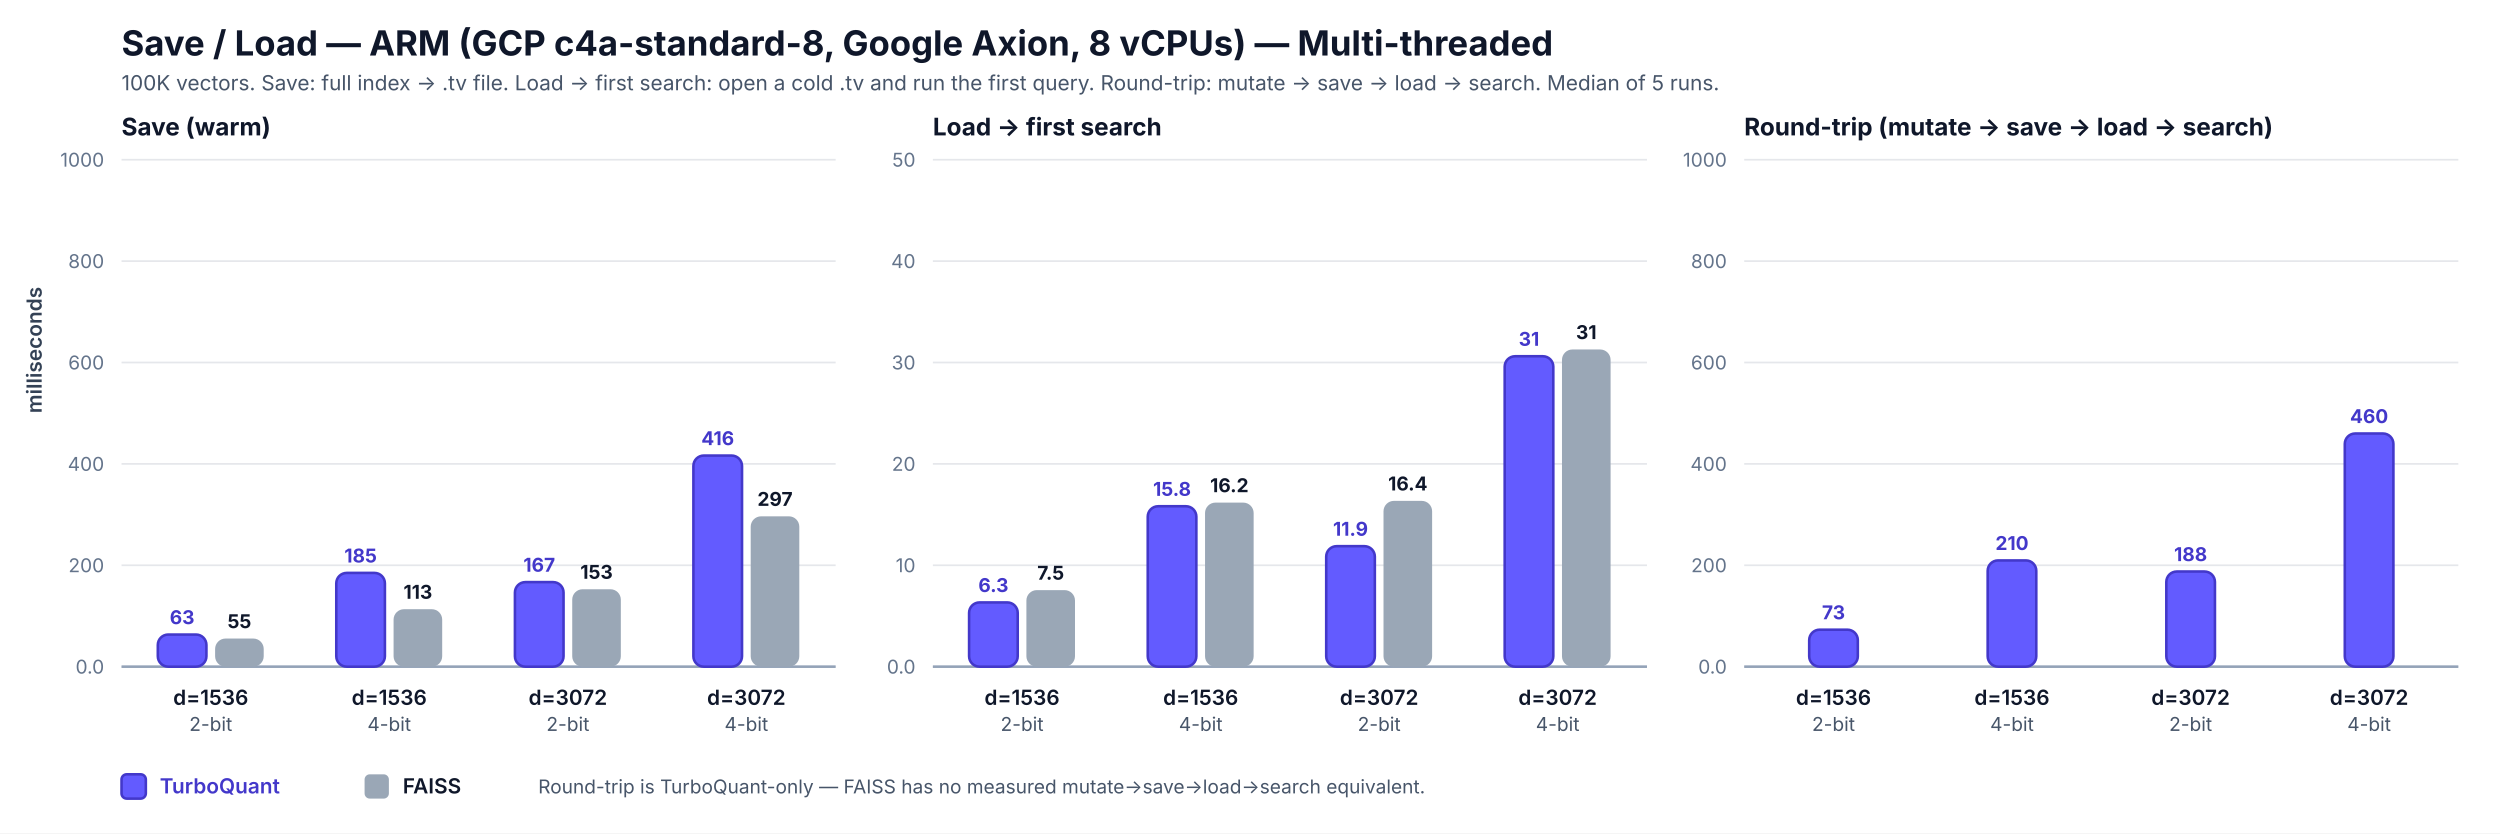
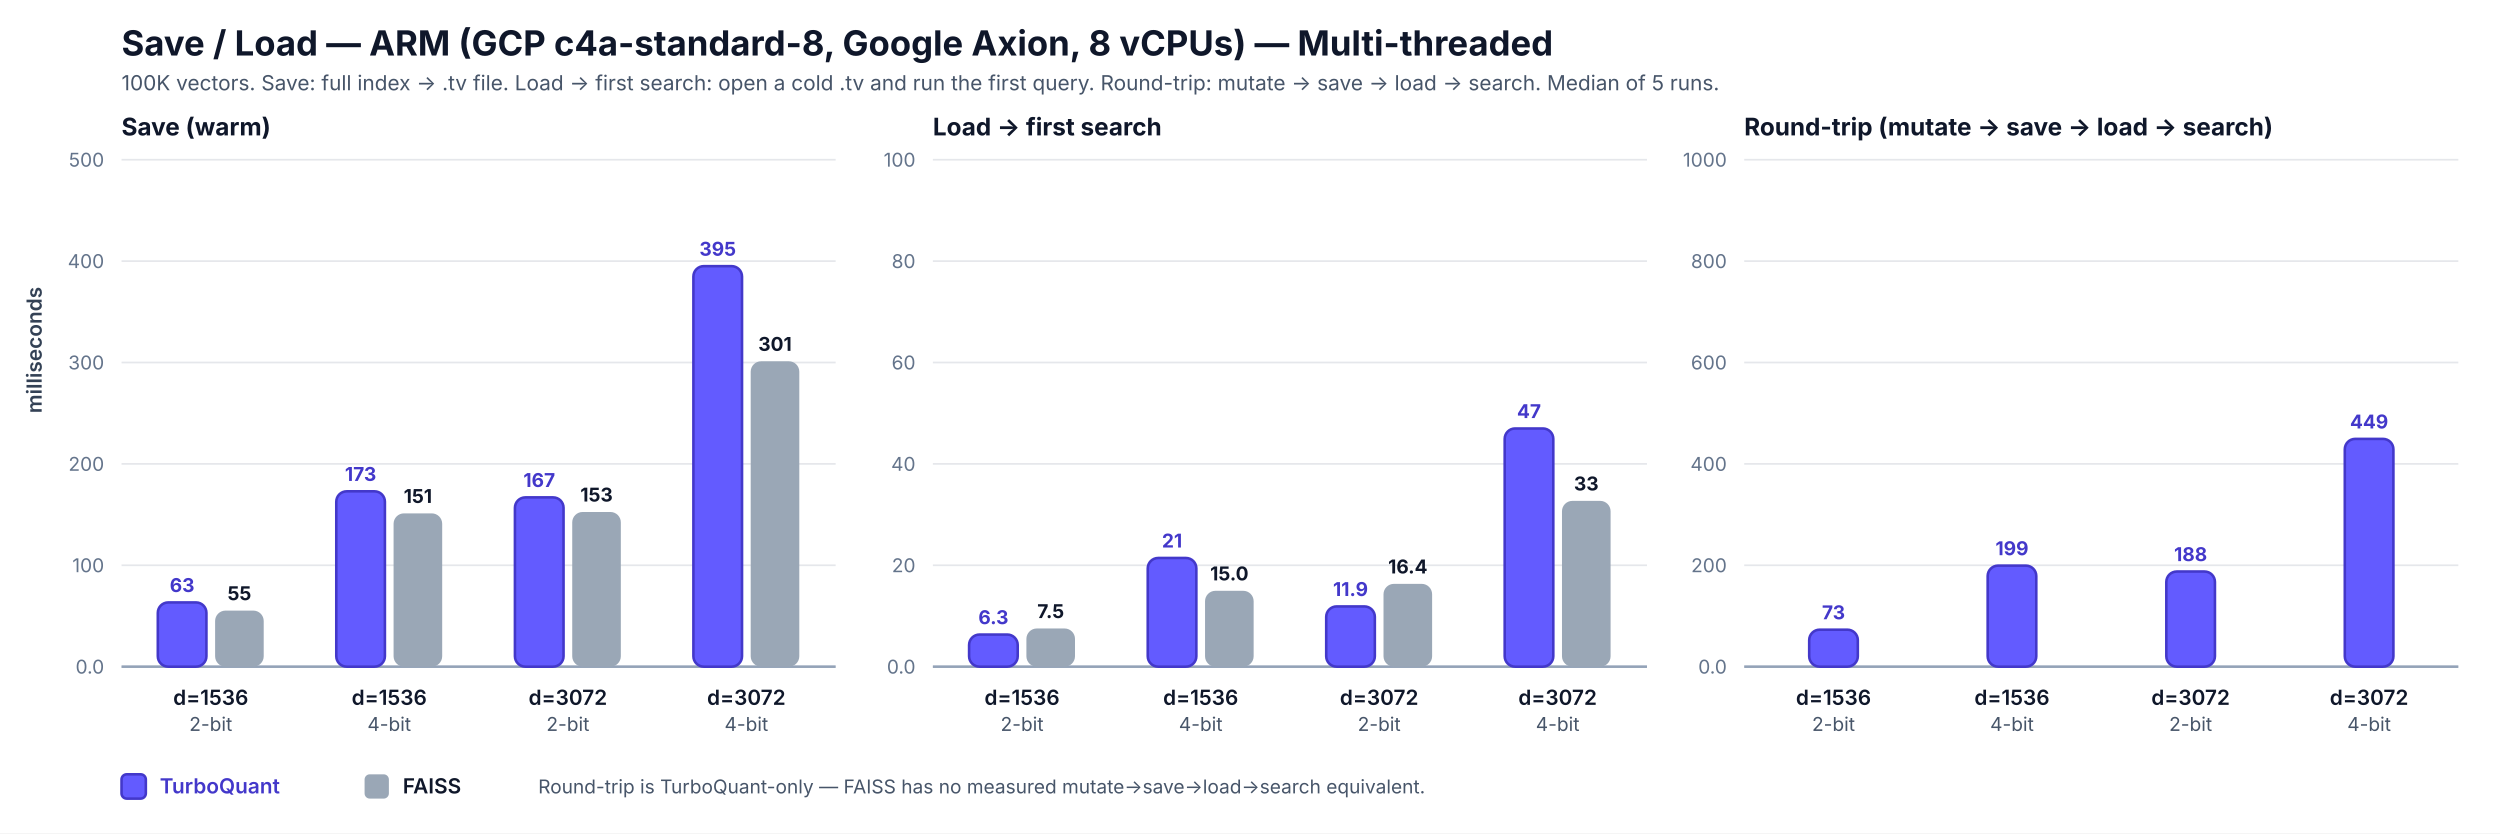
<svg xmlns="http://www.w3.org/2000/svg" width="1440" height="480" viewBox="0 0 1440 480" role="img" aria-label="Persist — ARM (GCP c4a-standard-8, Google Axion, 8 vCPUs) — Multi-threaded">
  <style>
  .title { font: 700 20px -apple-system, BlinkMacSystemFont, "Segoe UI", sans-serif; fill: #0f172a; }
  .subtitle { font: 400 12px -apple-system, BlinkMacSystemFont, "Segoe UI", sans-serif; fill: #475569; }
  .panel { font: 700 14px -apple-system, BlinkMacSystemFont, "Segoe UI", sans-serif; fill: #0f172a; }
  .label { font: 600 12px -apple-system, BlinkMacSystemFont, "Segoe UI", sans-serif; fill: #0f172a; }
  .secondary { font: 400 11px -apple-system, BlinkMacSystemFont, "Segoe UI", sans-serif; fill: #475569; }
  .tick { font: 400 11px -apple-system, BlinkMacSystemFont, "Segoe UI", sans-serif; fill: #64748b; }
  .value { font: 700 11px -apple-system, BlinkMacSystemFont, "Segoe UI", sans-serif; fill: #0f172a; }
  .value-accent { font: 700 11px -apple-system, BlinkMacSystemFont, "Segoe UI", sans-serif; fill: #4338ca; }
  .axis { font: 600 12px -apple-system, BlinkMacSystemFont, "Segoe UI", sans-serif; fill: #334155; }
  .legend { font: 600 12px -apple-system, BlinkMacSystemFont, "Segoe UI", sans-serif; fill: #0f172a; }
</style>
  <rect width="100%" height="100%" fill="#ffffff" />
  <text x="70" y="32" class="title">Save / Load — ARM (GCP c4a-standard-8, Google Axion, 8 vCPUs) — Multi-threaded</text>
  <text x="70" y="52" class="subtitle">100K vectors. Save: full index → .tv file. Load → first search: open a cold .tv and run the first query. Round-trip: mutate → save → load → search. Median of 5 runs.</text>
  <line x1="70.0" y1="384.0" x2="481.333" y2="384.0" stroke="#e5e7eb" stroke-width="1" />
  <text x="60.0" y="388.0" text-anchor="end" class="tick">0.0</text>
  <line x1="70.0" y1="325.6" x2="481.333" y2="325.6" stroke="#e5e7eb" stroke-width="1" />
-   <text x="60.0" y="329.6" text-anchor="end" class="tick">200</text>
+   <text x="60.0" y="329.6" text-anchor="end" class="tick">100</text>
  <line x1="70.0" y1="267.2" x2="481.333" y2="267.2" stroke="#e5e7eb" stroke-width="1" />
-   <text x="60.0" y="271.2" text-anchor="end" class="tick">400</text>
+   <text x="60.0" y="271.2" text-anchor="end" class="tick">200</text>
  <line x1="70.0" y1="208.8" x2="481.333" y2="208.8" stroke="#e5e7eb" stroke-width="1" />
-   <text x="60.0" y="212.8" text-anchor="end" class="tick">600</text>
+   <text x="60.0" y="212.8" text-anchor="end" class="tick">300</text>
  <line x1="70.0" y1="150.4" x2="481.333" y2="150.4" stroke="#e5e7eb" stroke-width="1" />
-   <text x="60.0" y="154.4" text-anchor="end" class="tick">800</text>
+   <text x="60.0" y="154.4" text-anchor="end" class="tick">400</text>
  <line x1="70.0" y1="92.0" x2="481.333" y2="92.0" stroke="#e5e7eb" stroke-width="1" />
-   <text x="60.0" y="96.0" text-anchor="end" class="tick">1000</text>
+   <text x="60.0" y="96.0" text-anchor="end" class="tick">500</text>
  <line x1="70.0" y1="384.0" x2="481.333" y2="384.0" stroke="#94a3b8" stroke-width="1.5" />
  <text x="70.0" y="78" class="panel">Save (warm)</text>
-   <rect x="90.9" y="365.5" width="28" height="18.5" rx="6" fill="#635bff" stroke="#4338ca" stroke-width="1.5" />
-   <text x="104.9" y="359.5" text-anchor="middle" class="value-accent">63</text>
-   <rect x="123.9" y="367.8" width="28" height="16.2" rx="6" fill="#9aa7b6" />
-   <text x="137.9" y="361.8" text-anchor="middle" class="value">55</text>
+   <rect x="90.9" y="347.0" width="28" height="37.0" rx="6" fill="#635bff" stroke="#4338ca" stroke-width="1.5" />
+   <text x="104.9" y="341.0" text-anchor="middle" class="value-accent">63</text>
+   <rect x="123.9" y="351.7" width="28" height="32.3" rx="6" fill="#9aa7b6" />
+   <text x="137.9" y="345.7" text-anchor="middle" class="value">55</text>
  <text x="121.4" y="406" text-anchor="middle" class="label">d=1536</text>
  <text x="121.4" y="421" text-anchor="middle" class="secondary">2-bit</text>
-   <rect x="193.7" y="330.0" width="28" height="54.0" rx="6" fill="#635bff" stroke="#4338ca" stroke-width="1.5" />
-   <text x="207.7" y="324.0" text-anchor="middle" class="value-accent">185</text>
-   <rect x="226.7" y="350.9" width="28" height="33.1" rx="6" fill="#9aa7b6" />
-   <text x="240.7" y="344.9" text-anchor="middle" class="value">113</text>
+   <rect x="193.7" y="283.0" width="28" height="101.0" rx="6" fill="#635bff" stroke="#4338ca" stroke-width="1.5" />
+   <text x="207.7" y="277.0" text-anchor="middle" class="value-accent">173</text>
+   <rect x="226.7" y="295.7" width="28" height="88.3" rx="6" fill="#9aa7b6" />
+   <text x="240.7" y="289.7" text-anchor="middle" class="value">151</text>
  <text x="224.2" y="406" text-anchor="middle" class="label">d=1536</text>
  <text x="224.2" y="421" text-anchor="middle" class="secondary">4-bit</text>
-   <rect x="296.6" y="335.3" width="28" height="48.7" rx="6" fill="#635bff" stroke="#4338ca" stroke-width="1.5" />
-   <text x="310.6" y="329.3" text-anchor="middle" class="value-accent">167</text>
-   <rect x="329.6" y="339.4" width="28" height="44.6" rx="6" fill="#9aa7b6" />
-   <text x="343.6" y="333.4" text-anchor="middle" class="value">153</text>
+   <rect x="296.6" y="286.5" width="28" height="97.5" rx="6" fill="#635bff" stroke="#4338ca" stroke-width="1.5" />
+   <text x="310.6" y="280.5" text-anchor="middle" class="value-accent">167</text>
+   <rect x="329.6" y="294.9" width="28" height="89.1" rx="6" fill="#9aa7b6" />
+   <text x="343.6" y="288.9" text-anchor="middle" class="value">153</text>
  <text x="327.1" y="406" text-anchor="middle" class="label">d=3072</text>
  <text x="327.1" y="421" text-anchor="middle" class="secondary">2-bit</text>
-   <rect x="399.4" y="262.4" width="28" height="121.6" rx="6" fill="#635bff" stroke="#4338ca" stroke-width="1.5" />
-   <text x="413.4" y="256.4" text-anchor="middle" class="value-accent">416</text>
-   <rect x="432.4" y="297.4" width="28" height="86.6" rx="6" fill="#9aa7b6" />
-   <text x="446.4" y="291.4" text-anchor="middle" class="value">297</text>
+   <rect x="399.4" y="153.3" width="28" height="230.7" rx="6" fill="#635bff" stroke="#4338ca" stroke-width="1.5" />
+   <text x="413.4" y="147.3" text-anchor="middle" class="value-accent">395</text>
+   <rect x="432.4" y="208.1" width="28" height="175.9" rx="6" fill="#9aa7b6" />
+   <text x="446.4" y="202.1" text-anchor="middle" class="value">301</text>
  <text x="429.9" y="406" text-anchor="middle" class="label">d=3072</text>
  <text x="429.9" y="421" text-anchor="middle" class="secondary">4-bit</text>
  <line x1="537.333" y1="384.0" x2="948.667" y2="384.0" stroke="#e5e7eb" stroke-width="1" />
  <text x="527.333" y="388.0" text-anchor="end" class="tick">0.0</text>
  <line x1="537.333" y1="325.6" x2="948.667" y2="325.6" stroke="#e5e7eb" stroke-width="1" />
-   <text x="527.333" y="329.6" text-anchor="end" class="tick">10</text>
+   <text x="527.333" y="329.6" text-anchor="end" class="tick">20</text>
  <line x1="537.333" y1="267.2" x2="948.667" y2="267.2" stroke="#e5e7eb" stroke-width="1" />
-   <text x="527.333" y="271.2" text-anchor="end" class="tick">20</text>
+   <text x="527.333" y="271.2" text-anchor="end" class="tick">40</text>
  <line x1="537.333" y1="208.8" x2="948.667" y2="208.8" stroke="#e5e7eb" stroke-width="1" />
-   <text x="527.333" y="212.8" text-anchor="end" class="tick">30</text>
+   <text x="527.333" y="212.8" text-anchor="end" class="tick">60</text>
  <line x1="537.333" y1="150.4" x2="948.667" y2="150.4" stroke="#e5e7eb" stroke-width="1" />
-   <text x="527.333" y="154.4" text-anchor="end" class="tick">40</text>
+   <text x="527.333" y="154.4" text-anchor="end" class="tick">80</text>
  <line x1="537.333" y1="92.0" x2="948.667" y2="92.0" stroke="#e5e7eb" stroke-width="1" />
-   <text x="527.333" y="96.0" text-anchor="end" class="tick">50</text>
+   <text x="527.333" y="96.0" text-anchor="end" class="tick">100</text>
  <line x1="537.333" y1="384.0" x2="948.667" y2="384.0" stroke="#94a3b8" stroke-width="1.5" />
  <text x="537.333" y="78" class="panel">Load → first search</text>
-   <rect x="558.2" y="347.0" width="28" height="37.0" rx="6" fill="#635bff" stroke="#4338ca" stroke-width="1.5" />
-   <text x="572.2" y="341.0" text-anchor="middle" class="value-accent">6.3</text>
-   <rect x="591.2" y="339.9" width="28" height="44.1" rx="6" fill="#9aa7b6" />
-   <text x="605.2" y="333.9" text-anchor="middle" class="value">7.5</text>
+   <rect x="558.2" y="365.5" width="28" height="18.5" rx="6" fill="#635bff" stroke="#4338ca" stroke-width="1.5" />
+   <text x="572.2" y="359.5" text-anchor="middle" class="value-accent">6.3</text>
+   <rect x="591.2" y="362.0" width="28" height="22.0" rx="6" fill="#9aa7b6" />
+   <text x="605.2" y="356.0" text-anchor="middle" class="value">7.5</text>
  <text x="588.7" y="406" text-anchor="middle" class="label">d=1536</text>
  <text x="588.7" y="421" text-anchor="middle" class="secondary">2-bit</text>
-   <rect x="661.1" y="291.6" width="28" height="92.4" rx="6" fill="#635bff" stroke="#4338ca" stroke-width="1.5" />
-   <text x="675.1" y="285.6" text-anchor="middle" class="value-accent">15.8</text>
-   <rect x="694.1" y="289.5" width="28" height="94.5" rx="6" fill="#9aa7b6" />
-   <text x="708.1" y="283.5" text-anchor="middle" class="value">16.2</text>
+   <rect x="661.1" y="321.4" width="28" height="62.6" rx="6" fill="#635bff" stroke="#4338ca" stroke-width="1.5" />
+   <text x="675.1" y="315.4" text-anchor="middle" class="value-accent">21</text>
+   <rect x="694.1" y="340.3" width="28" height="43.7" rx="6" fill="#9aa7b6" />
+   <text x="708.1" y="334.3" text-anchor="middle" class="value">15.0</text>
  <text x="691.6" y="406" text-anchor="middle" class="label">d=1536</text>
  <text x="691.6" y="421" text-anchor="middle" class="secondary">4-bit</text>
-   <rect x="763.9" y="314.6" width="28" height="69.4" rx="6" fill="#635bff" stroke="#4338ca" stroke-width="1.5" />
-   <text x="777.9" y="308.6" text-anchor="middle" class="value-accent">11.9</text>
-   <rect x="796.9" y="288.5" width="28" height="95.5" rx="6" fill="#9aa7b6" />
-   <text x="810.9" y="282.5" text-anchor="middle" class="value">16.4</text>
+   <rect x="763.9" y="349.3" width="28" height="34.7" rx="6" fill="#635bff" stroke="#4338ca" stroke-width="1.5" />
+   <text x="777.9" y="343.3" text-anchor="middle" class="value-accent">11.9</text>
+   <rect x="796.9" y="336.3" width="28" height="47.7" rx="6" fill="#9aa7b6" />
+   <text x="810.9" y="330.3" text-anchor="middle" class="value">16.4</text>
  <text x="794.4" y="406" text-anchor="middle" class="label">d=3072</text>
  <text x="794.4" y="421" text-anchor="middle" class="secondary">2-bit</text>
-   <rect x="866.7" y="205.2" width="28" height="178.8" rx="6" fill="#635bff" stroke="#4338ca" stroke-width="1.5" />
-   <text x="880.7" y="199.2" text-anchor="middle" class="value-accent">31</text>
-   <rect x="899.7" y="201.3" width="28" height="182.7" rx="6" fill="#9aa7b6" />
-   <text x="913.7" y="195.3" text-anchor="middle" class="value">31</text>
+   <rect x="866.7" y="246.8" width="28" height="137.2" rx="6" fill="#635bff" stroke="#4338ca" stroke-width="1.5" />
+   <text x="880.7" y="240.8" text-anchor="middle" class="value-accent">47</text>
+   <rect x="899.7" y="288.5" width="28" height="95.5" rx="6" fill="#9aa7b6" />
+   <text x="913.7" y="282.5" text-anchor="middle" class="value">33</text>
  <text x="897.2" y="406" text-anchor="middle" class="label">d=3072</text>
  <text x="897.2" y="421" text-anchor="middle" class="secondary">4-bit</text>
  <line x1="1004.667" y1="384.0" x2="1416.0" y2="384.0" stroke="#e5e7eb" stroke-width="1" />
  <text x="994.667" y="388.0" text-anchor="end" class="tick">0.0</text>
  <line x1="1004.667" y1="325.6" x2="1416.0" y2="325.6" stroke="#e5e7eb" stroke-width="1" />
  <text x="994.667" y="329.6" text-anchor="end" class="tick">200</text>
  <line x1="1004.667" y1="267.2" x2="1416.0" y2="267.2" stroke="#e5e7eb" stroke-width="1" />
  <text x="994.667" y="271.2" text-anchor="end" class="tick">400</text>
  <line x1="1004.667" y1="208.8" x2="1416.0" y2="208.8" stroke="#e5e7eb" stroke-width="1" />
  <text x="994.667" y="212.8" text-anchor="end" class="tick">600</text>
  <line x1="1004.667" y1="150.4" x2="1416.0" y2="150.4" stroke="#e5e7eb" stroke-width="1" />
  <text x="994.667" y="154.4" text-anchor="end" class="tick">800</text>
  <line x1="1004.667" y1="92.0" x2="1416.0" y2="92.0" stroke="#e5e7eb" stroke-width="1" />
  <text x="994.667" y="96.0" text-anchor="end" class="tick">1000</text>
  <line x1="1004.667" y1="384.0" x2="1416.0" y2="384.0" stroke="#94a3b8" stroke-width="1.5" />
  <text x="1004.667" y="78" class="panel">Round-trip (mutate → save → load → search)</text>
  <rect x="1042.1" y="362.7" width="28" height="21.3" rx="6" fill="#635bff" stroke="#4338ca" stroke-width="1.5" />
  <text x="1056.1" y="356.7" text-anchor="middle" class="value-accent">73</text>
  <text x="1056.1" y="406" text-anchor="middle" class="label">d=1536</text>
  <text x="1056.1" y="421" text-anchor="middle" class="secondary">2-bit</text>
-   <rect x="1144.9" y="322.8" width="28" height="61.2" rx="6" fill="#635bff" stroke="#4338ca" stroke-width="1.5" />
-   <text x="1158.9" y="316.8" text-anchor="middle" class="value-accent">210</text>
+   <rect x="1144.9" y="325.8" width="28" height="58.2" rx="6" fill="#635bff" stroke="#4338ca" stroke-width="1.5" />
+   <text x="1158.9" y="319.8" text-anchor="middle" class="value-accent">199</text>
  <text x="1158.9" y="406" text-anchor="middle" class="label">d=1536</text>
  <text x="1158.9" y="421" text-anchor="middle" class="secondary">4-bit</text>
  <rect x="1247.8" y="329.2" width="28" height="54.8" rx="6" fill="#635bff" stroke="#4338ca" stroke-width="1.5" />
  <text x="1261.8" y="323.2" text-anchor="middle" class="value-accent">188</text>
  <text x="1261.8" y="406" text-anchor="middle" class="label">d=3072</text>
  <text x="1261.8" y="421" text-anchor="middle" class="secondary">2-bit</text>
-   <rect x="1350.6" y="249.7" width="28" height="134.3" rx="6" fill="#635bff" stroke="#4338ca" stroke-width="1.5" />
-   <text x="1364.6" y="243.7" text-anchor="middle" class="value-accent">460</text>
+   <rect x="1350.6" y="252.8" width="28" height="131.2" rx="6" fill="#635bff" stroke="#4338ca" stroke-width="1.5" />
+   <text x="1364.6" y="246.8" text-anchor="middle" class="value-accent">449</text>
  <text x="1364.6" y="406" text-anchor="middle" class="label">d=3072</text>
  <text x="1364.6" y="421" text-anchor="middle" class="secondary">4-bit</text>
  <text x="24" y="238.0" transform="rotate(-90, 24, 238.0)" class="axis">milliseconds</text>
  <rect x="70" y="446" width="14" height="14" rx="3" fill="#635bff" stroke="#4338ca" stroke-width="1.5" />
  <text x="92" y="457" class="legend" style="fill: #4338ca;">TurboQuant</text>
  <rect x="210" y="446" width="14" height="14" rx="3" fill="#9aa7b6" />
  <text x="232" y="457" class="legend">FAISS</text>
  <text x="310" y="457" class="secondary">Round-trip is TurboQuant-only — FAISS has no measured mutate→save→load→search equivalent.</text>
</svg>
